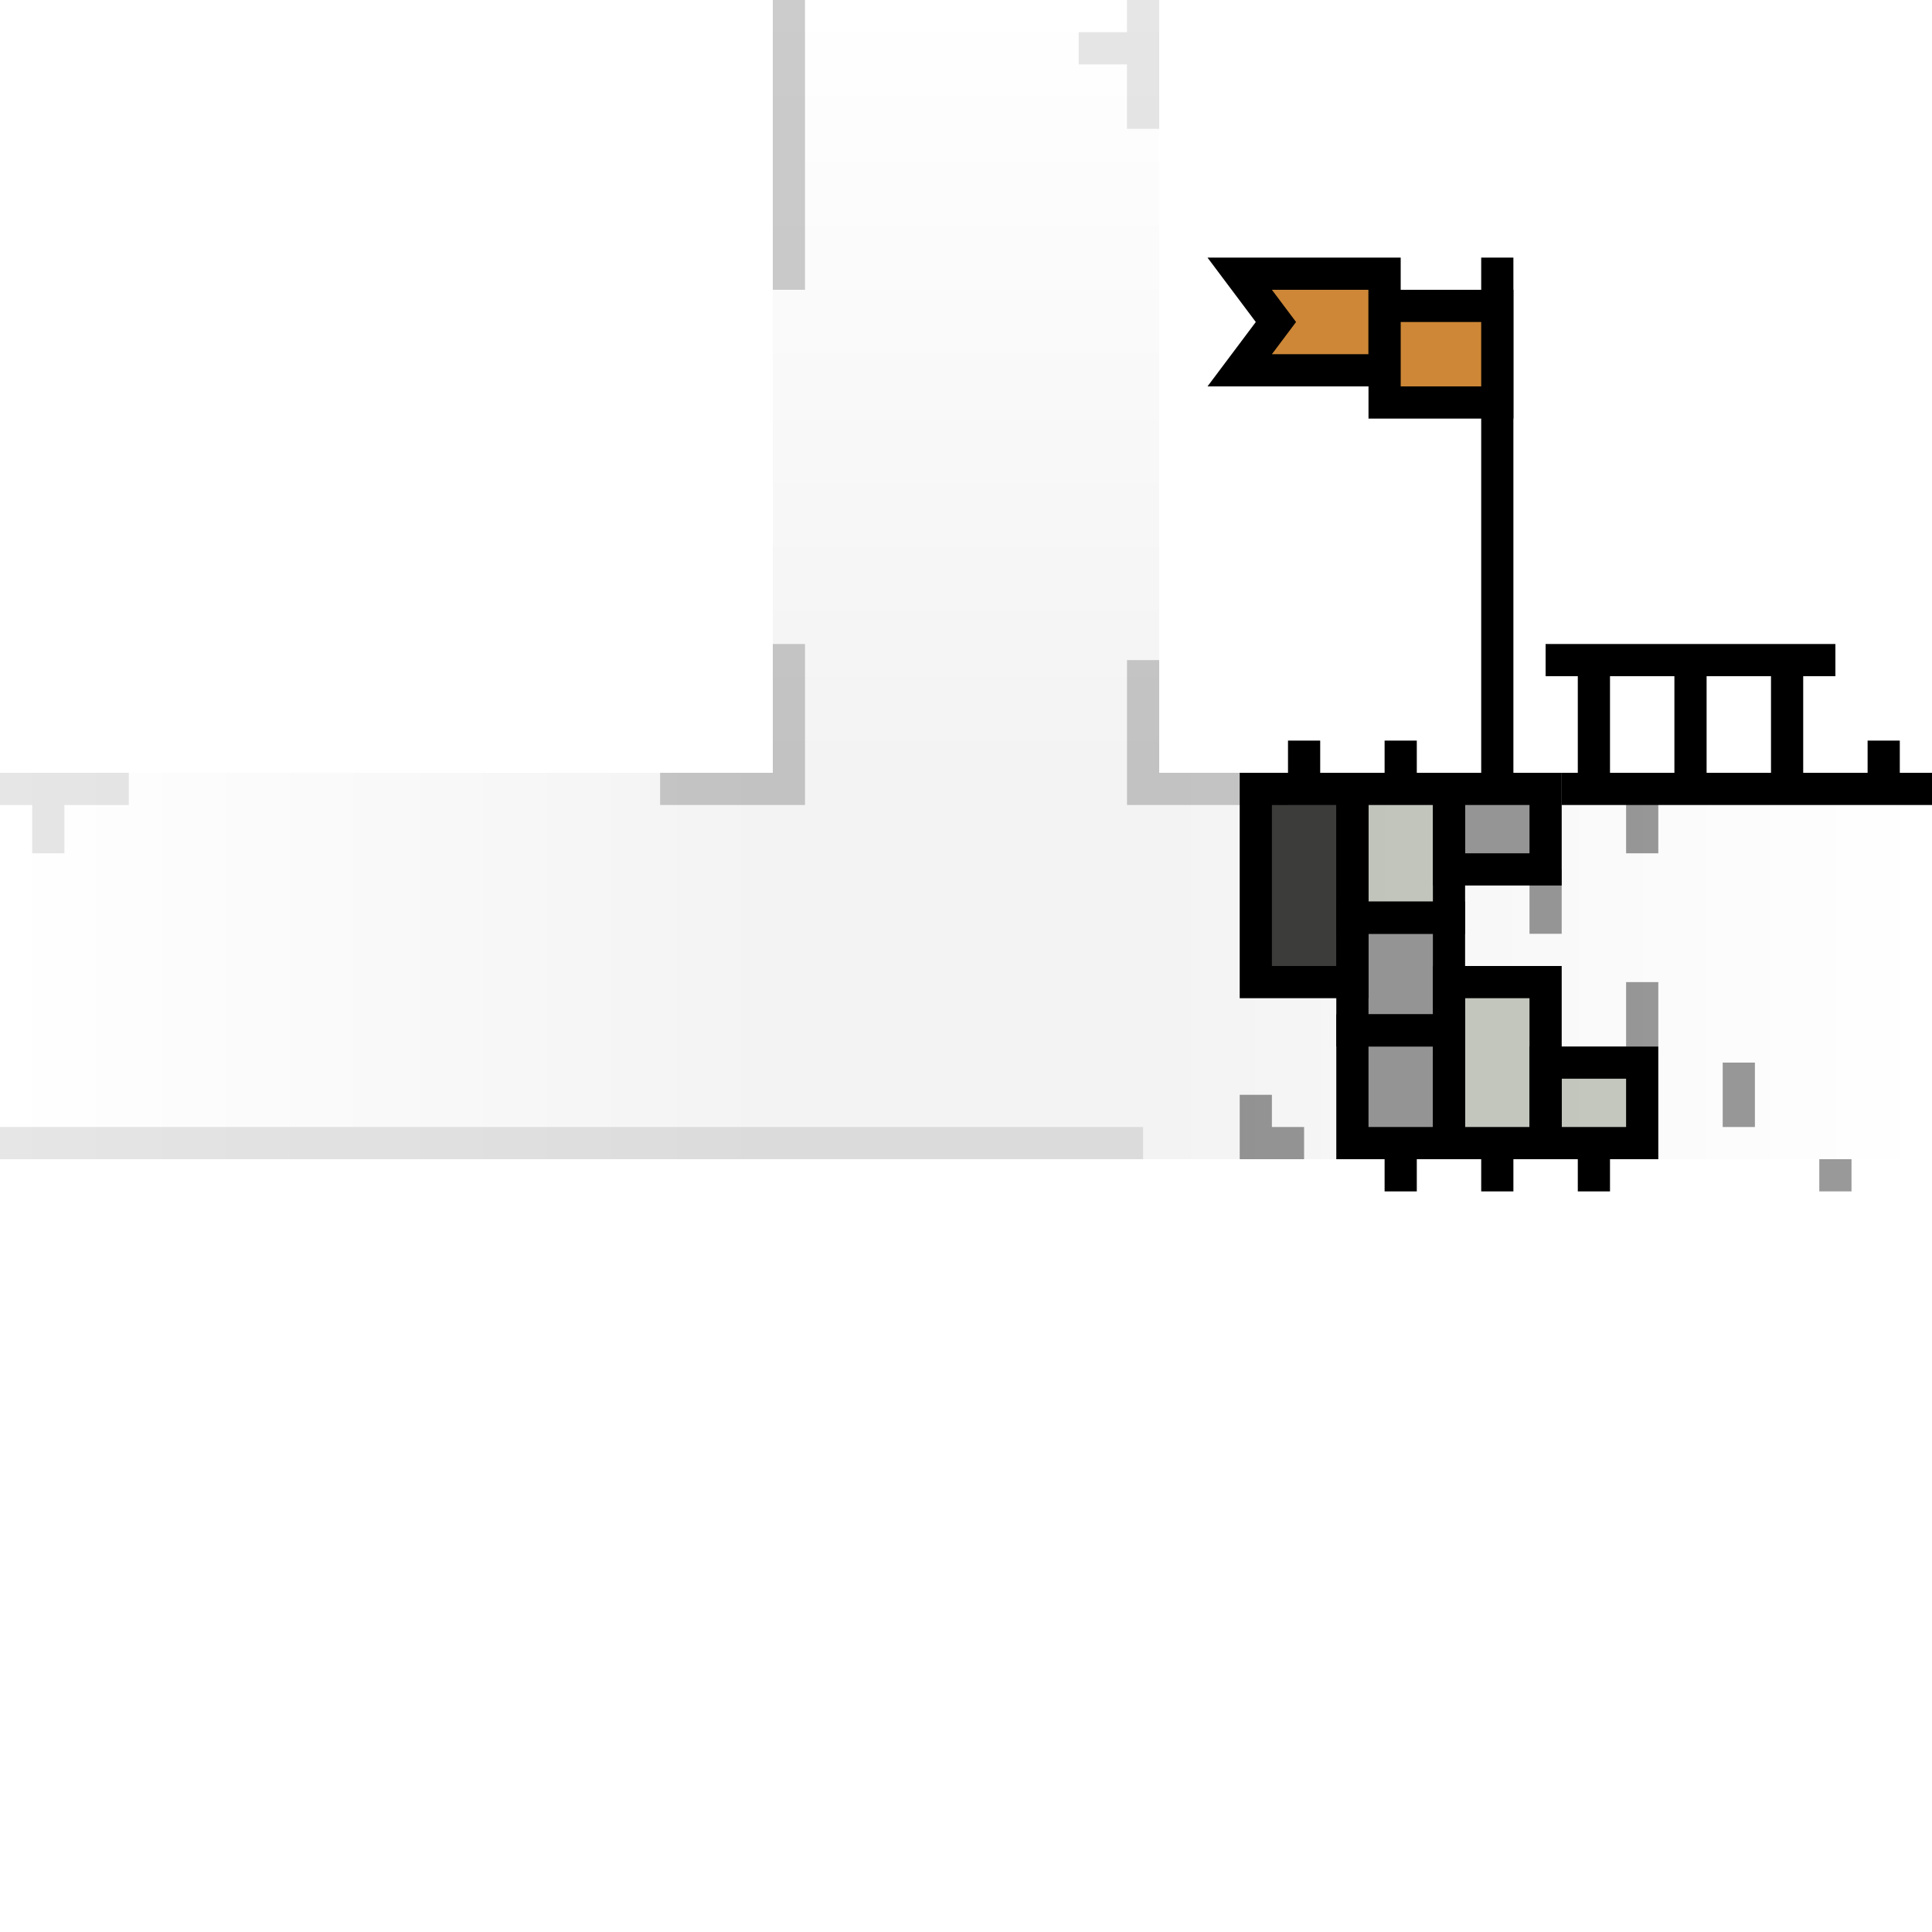
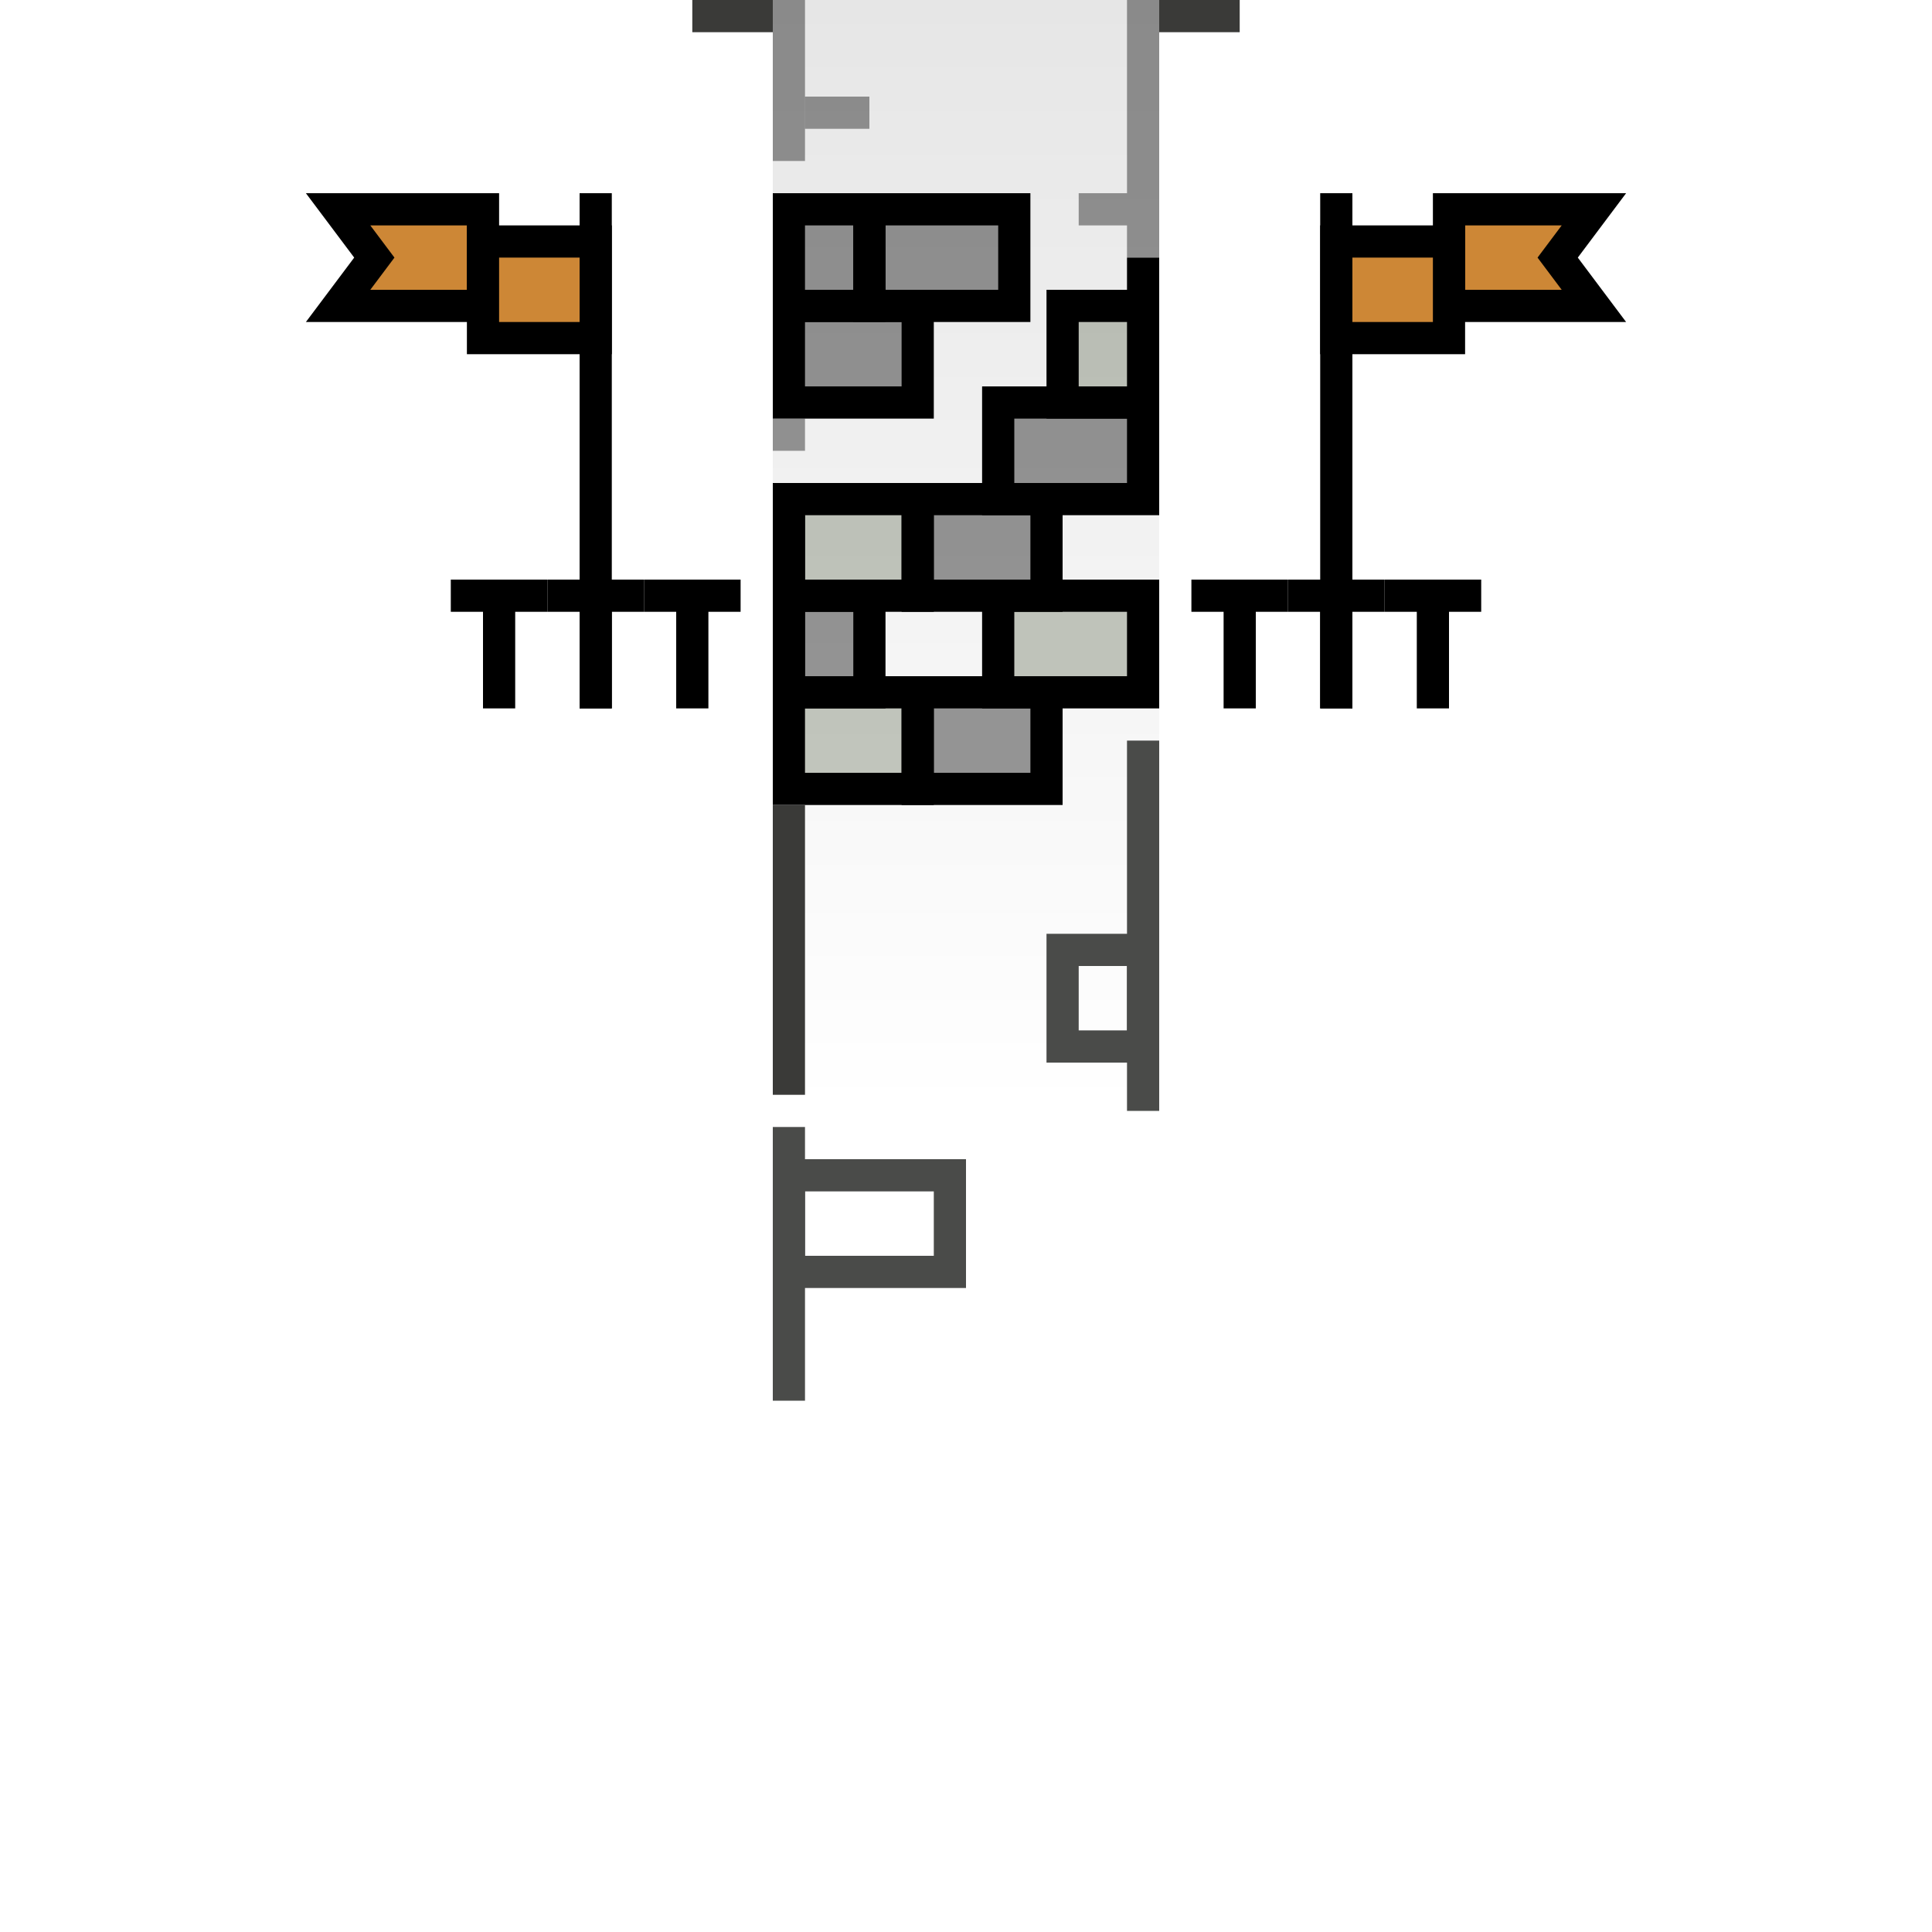
<svg xmlns="http://www.w3.org/2000/svg" width="120" height="120" viewBox="0 0 120 120" fill="none">
-   <rect opacity="0.05" width="48" height="24" transform="matrix(1 0 0 -1 0 72)" fill="url(#paint0_linear_4041_17058)" />
-   <rect opacity="0.05" x="120" y="72" width="48" height="24" transform="rotate(-180 120 72)" fill="url(#paint1_linear_4041_17058)" />
-   <rect opacity="0.05" width="24" height="24" transform="matrix(1 0 0 -1 48 72)" fill="black" />
-   <rect opacity="0.05" width="24" height="48" transform="matrix(1 0 0 -1 48 48)" fill="url(#paint2_linear_4041_17058)" />
-   <path d="M117 46V48" stroke="black" stroke-width="2" />
-   <path d="M93 48V16" stroke="black" stroke-width="2" />
-   <path d="M77 17H86V23H77L78.8 20.6L79.25 20L78.8 19.4L77 17Z" fill="#CD8736" stroke="black" stroke-width="2" />
-   <path d="M86 19H93V25H86V19Z" fill="#CD8736" stroke="black" stroke-width="2" />
-   <rect x="78" y="49" width="6" height="12" fill="#3C3D3B" stroke="black" stroke-width="2" />
-   <rect x="84" y="57" width="6" height="7" fill="black" fill-opacity="0.4" stroke="black" stroke-width="2" />
-   <rect x="84" y="64" width="6" height="7" fill="black" fill-opacity="0.4" stroke="black" stroke-width="2" />
-   <rect x="90" y="49" width="6" height="5" fill="black" fill-opacity="0.4" stroke="black" stroke-width="2" />
-   <rect x="90" y="61" width="6" height="10" fill="#172801" fill-opacity="0.24" stroke="black" stroke-width="2" />
-   <path d="M87 46V48" stroke="black" stroke-width="2" />
-   <path d="M93 72V74" stroke="black" stroke-width="2" />
-   <path d="M99 72V74" stroke="black" stroke-width="2" />
-   <path opacity="0.4" d="M114 72V74" stroke="black" stroke-width="2" />
-   <path d="M81 46V48" stroke="black" stroke-width="2" />
-   <path d="M87 72V74" stroke="black" stroke-width="2" />
-   <path opacity="0.4" d="M96 54V58" stroke="black" stroke-width="2" />
-   <path opacity="0.4" d="M102 49V53" stroke="black" stroke-width="2" />
-   <path d="M97 49H120" stroke="black" stroke-width="2" />
-   <path opacity="0.4" d="M102 61V65" stroke="black" stroke-width="2" />
-   <path opacity="0.4" d="M108 66V70" stroke="black" stroke-width="2" />
-   <path opacity="0.4" d="M78 68V71H81" stroke="black" stroke-width="2" />
-   <rect x="96" y="66" width="6" height="5" fill="#172801" fill-opacity="0.24" stroke="black" stroke-width="2" />
-   <path d="M99 41H96M99 41H102M99 41V49" stroke="black" stroke-width="2" />
-   <path d="M105 41H102M105 41H108M105 41V49" stroke="black" stroke-width="2" />
-   <path d="M111 41H108M111 41H114M111 41V49" stroke="black" stroke-width="2" />
-   <rect x="84" y="49" width="6" height="8" fill="#172801" fill-opacity="0.24" stroke="black" stroke-width="2" />
-   <path opacity="0.1" d="M67 3L71 3M71 3L71 1.74846e-07M71 3L71 8" stroke="black" stroke-width="2" />
-   <path opacity="0.1" d="M3 53L3 49M3 49H0M3 49H8" stroke="black" stroke-width="2" />
-   <path opacity="0.2" d="M49 18L49 0" stroke="black" stroke-width="2" />
-   <path opacity="0.1" d="M71 71L0 71" stroke="black" stroke-width="2" />
-   <path opacity="0.2" d="M71 41L71 49L80 49" stroke="black" stroke-width="2" />
-   <path opacity="0.2" d="M41 49L49 49L49 40" stroke="black" stroke-width="2" />
+   <rect opacity="0.1" x="48" width="24" height="69" fill="url(#paint0_linear_4041_16926)" />
+   <path opacity="0.4" d="M67 13L71 13M71 13L71 16M71 13L71 1.74846e-07" stroke="black" stroke-width="2" />
+   <rect x="49" y="49" width="6" height="8" transform="rotate(-90 49 49)" fill="#172801" fill-opacity="0.24" stroke="black" stroke-width="2" />
+   <rect x="49" y="37" width="6" height="8" transform="rotate(-90 49 37)" fill="#172801" fill-opacity="0.24" stroke="black" stroke-width="2" />
+   <rect x="49" y="25" width="6" height="8" transform="rotate(-90 49 25)" fill="black" fill-opacity="0.4" stroke="black" stroke-width="2" />
+   <rect x="57" y="49" width="6" height="8" transform="rotate(-90 57 49)" fill="black" fill-opacity="0.4" stroke="black" stroke-width="2" />
+   <rect x="54" y="19" width="6" height="9" transform="rotate(-90 54 19)" fill="black" fill-opacity="0.4" stroke="black" stroke-width="2" />
+   <rect x="49" y="79" width="6" height="10" transform="rotate(-90 49 79)" stroke="#4A4B49" stroke-width="2" />
+   <rect x="66" y="65" width="6" height="5" transform="rotate(-90 66 65)" stroke="#4A4B49" stroke-width="2" />
+   <rect x="57" y="37" width="6" height="8" transform="rotate(-90 57 37)" fill="black" fill-opacity="0.4" stroke="black" stroke-width="2" />
+   <rect width="6" height="5" transform="matrix(4.37114e-08 -1 -1 -4.37114e-08 71 25)" fill="#172801" fill-opacity="0.24" stroke="black" stroke-width="2" />
+   <rect x="49" y="43" width="6" height="5" transform="rotate(-90 49 43)" fill="black" fill-opacity="0.4" stroke="black" stroke-width="2" />
+   <rect x="49" y="19" width="6" height="5" transform="rotate(-90 49 19)" fill="black" fill-opacity="0.4" stroke="black" stroke-width="2" />
+   <rect x="62" y="43" width="6" height="9" transform="rotate(-90 62 43)" fill="#172801" fill-opacity="0.24" stroke="black" stroke-width="2" />
+   <rect x="62" y="31" width="6" height="9" transform="rotate(-90 62 31)" fill="black" fill-opacity="0.4" stroke="black" stroke-width="2" />
+   <path d="M71 18L71 16" stroke="black" stroke-width="2" />
+   <path d="M49 68L49 50" stroke="#3A3A38" stroke-width="2" />
+   <path d="M49 87L49 70" stroke="#4A4B49" stroke-width="2" />
+   <path d="M71 69V46" stroke="#4A4B49" stroke-width="2" />
+   <path opacity="0.4" d="M48 27L50 27" stroke="black" stroke-width="2" />
+   <path opacity="0.4" d="M49 10L49 2.98023e-07" stroke="black" stroke-width="2" />
+   <path opacity="0.4" d="M50 7L54 7" stroke="black" stroke-width="2" />
+   <path d="M49 32L49 43" stroke="black" stroke-width="2" />
+   <path d="M37 44L37 12" stroke="black" stroke-width="2" />
+   <path d="M21 13L30 13L30 19L21 19L22.8 16.6L23.25 16L22.8 15.4L21 13Z" fill="#CD8736" stroke="black" stroke-width="2" />
+   <path d="M30 15L37 15L37 21L30 21L30 15Z" fill="#CD8736" stroke="black" stroke-width="2" />
+   <path d="M37 37L37 44M37 37L40 37M37 37L34 37" stroke="black" stroke-width="2" />
+   <path d="M43 37L43 44M43 37L46 37M43 37L40 37" stroke="black" stroke-width="2" />
+   <path d="M31 37L31 44M31 37L34 37M31 37L28 37" stroke="black" stroke-width="2" />
+   <path d="M83 44L83 12" stroke="black" stroke-width="2" />
+   <path d="M99 13L90 13L90 19L99 19L97.2 16.6L96.75 16L97.2 15.4L99 13Z" fill="#CD8736" stroke="black" stroke-width="2" />
+   <path d="M90 15L83 15L83 21L90 21L90 15Z" fill="#CD8736" stroke="black" stroke-width="2" />
+   <path d="M83 37L83 44M83 37L86 37M83 37L80 37" stroke="black" stroke-width="2" />
+   <path d="M89 37L89 44M89 37L92 37M89 37L86 37" stroke="black" stroke-width="2" />
+   <path d="M77 37L77 44M77 37L80 37M77 37L74 37" stroke="black" stroke-width="2" />
+   <rect x="72" width="5" height="2" fill="#3A3A38" />
+   <rect x="43" width="5" height="2" fill="#3A3A38" />
  <defs>
-     <linearGradient id="paint0_linear_4041_17058" x1="48" y1="12" x2="-3.12924e-07" y2="12" gradientUnits="userSpaceOnUse">
-       <stop />
-       <stop offset="1" stop-opacity="0" />
-     </linearGradient>
-     <linearGradient id="paint1_linear_4041_17058" x1="168" y1="84" x2="120" y2="84" gradientUnits="userSpaceOnUse">
-       <stop />
-       <stop offset="1" stop-opacity="0" />
-     </linearGradient>
-     <linearGradient id="paint2_linear_4041_17058" x1="12" y1="0" x2="12" y2="48" gradientUnits="userSpaceOnUse">
+     <linearGradient id="paint0_linear_4041_16926" x1="60" y1="0" x2="60" y2="69" gradientUnits="userSpaceOnUse">
      <stop />
      <stop offset="1" stop-opacity="0" />
    </linearGradient>
  </defs>
</svg>
